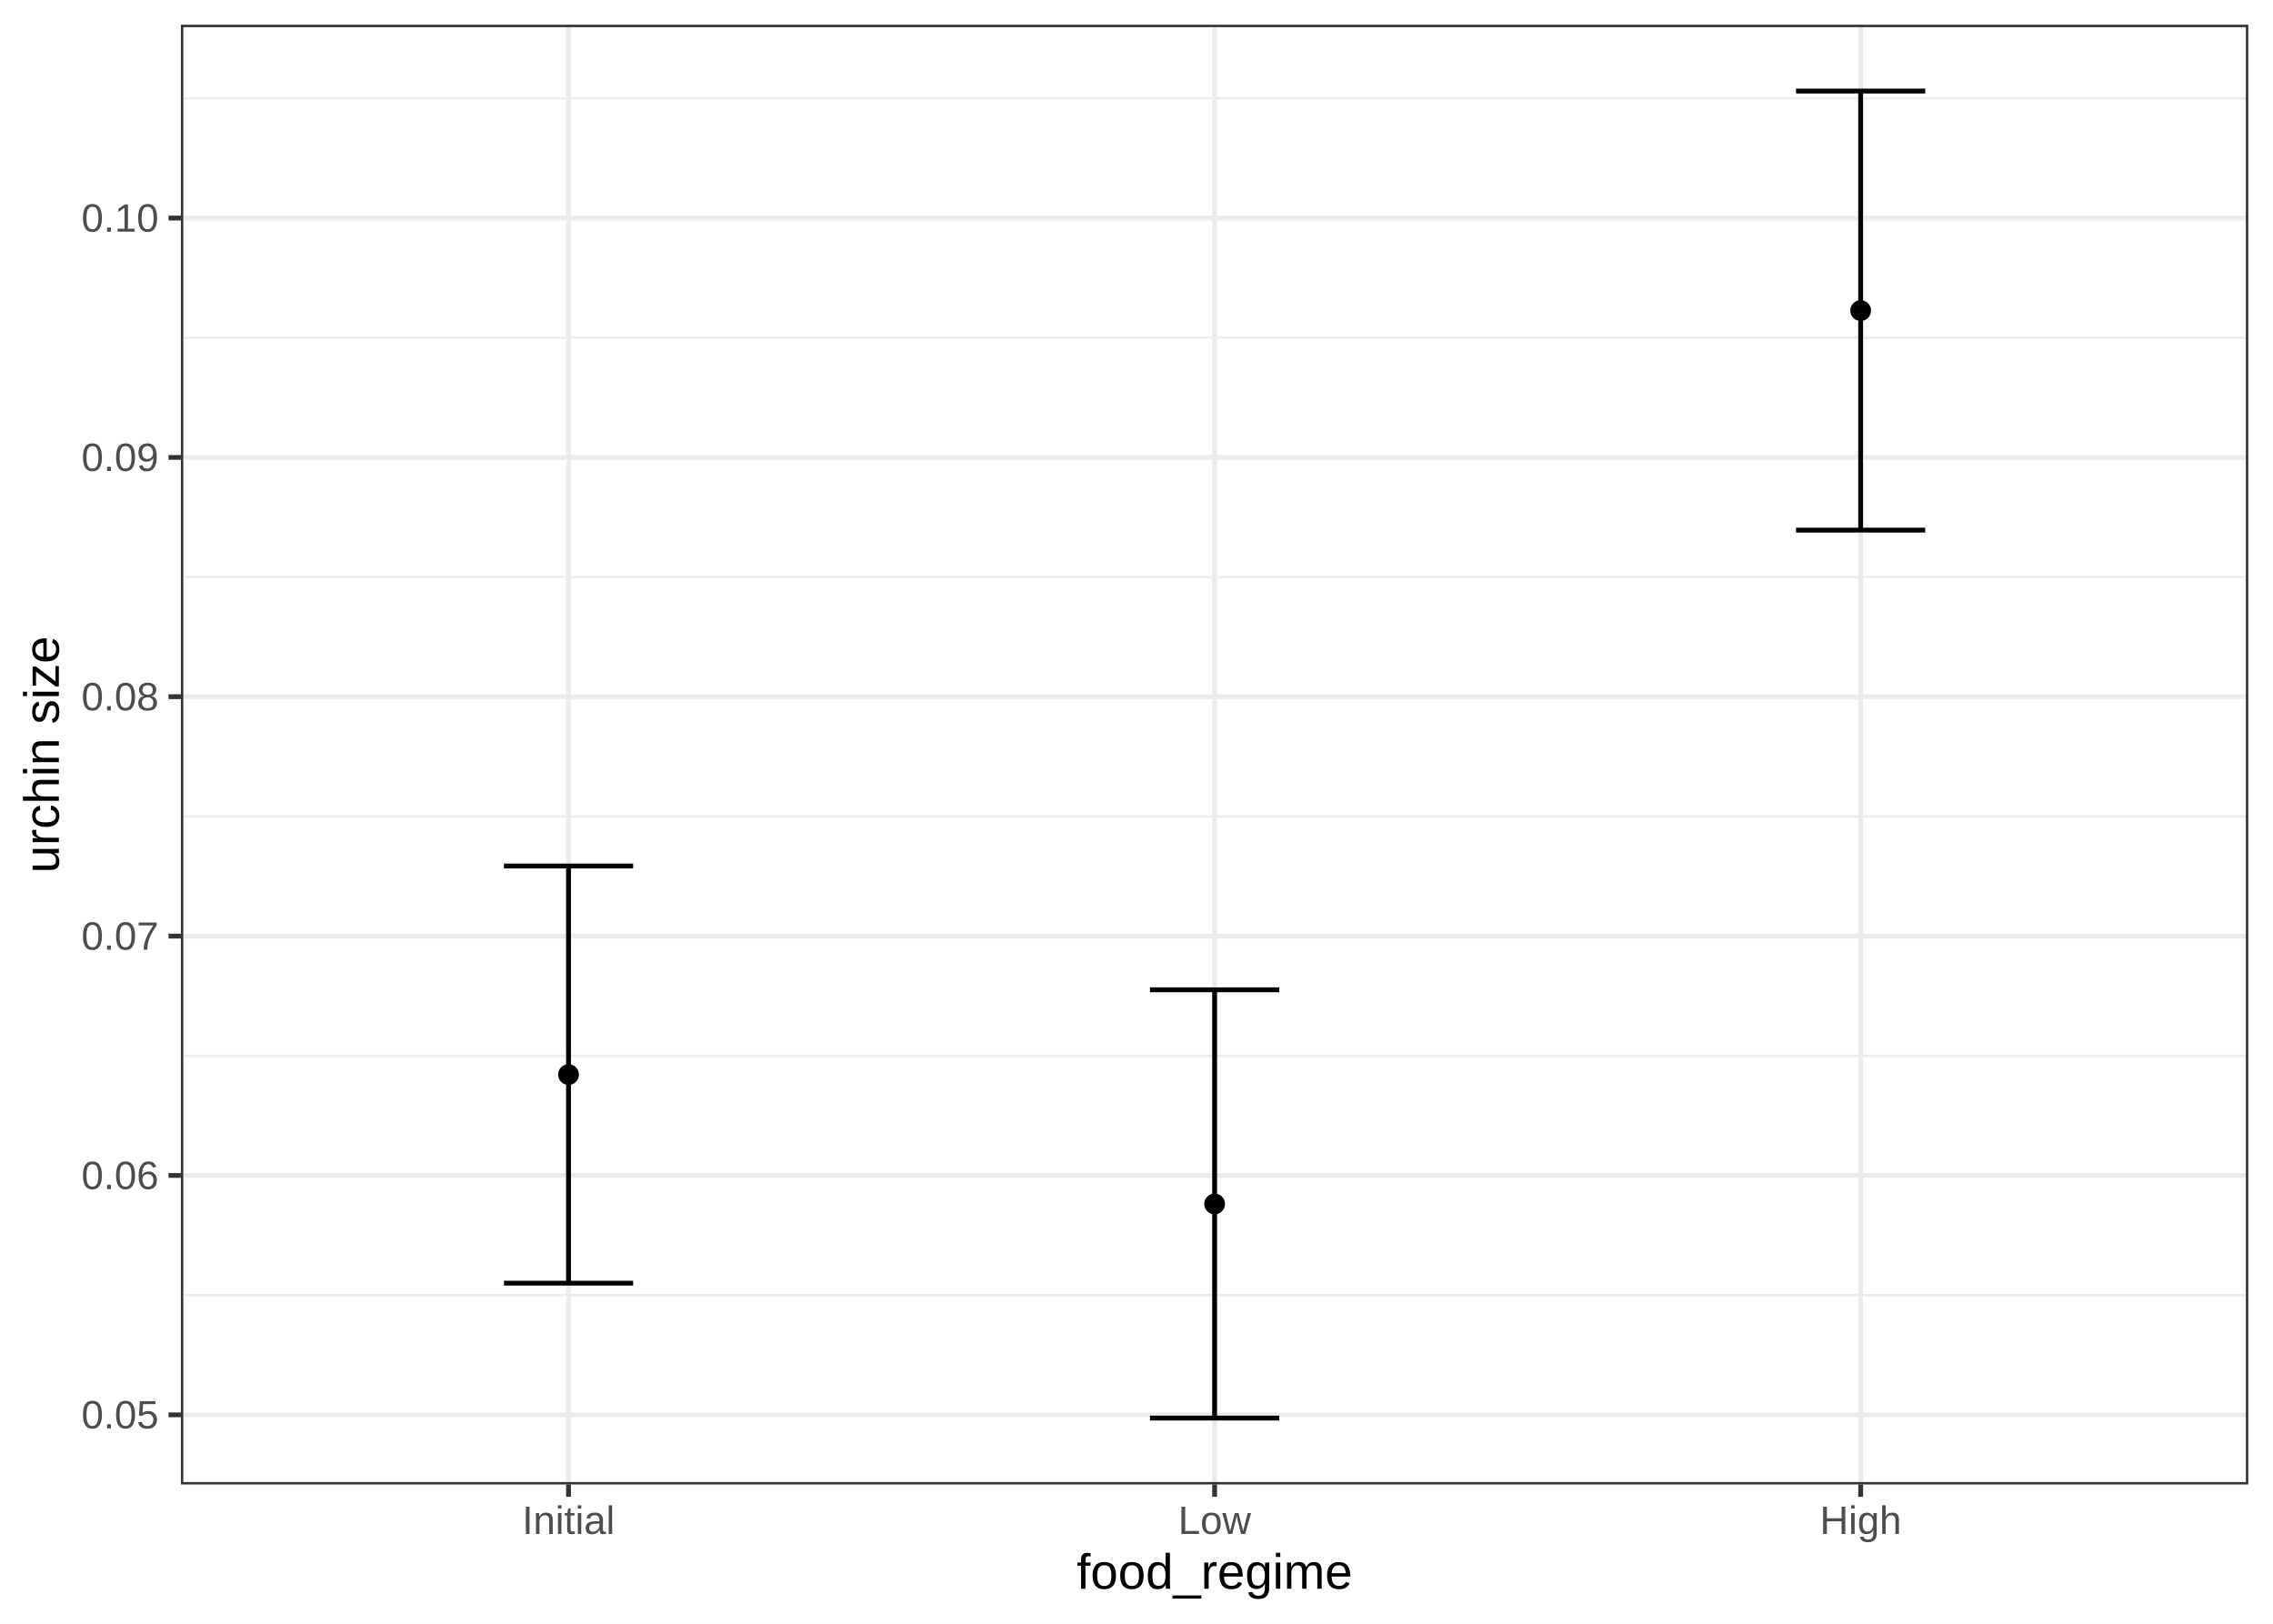
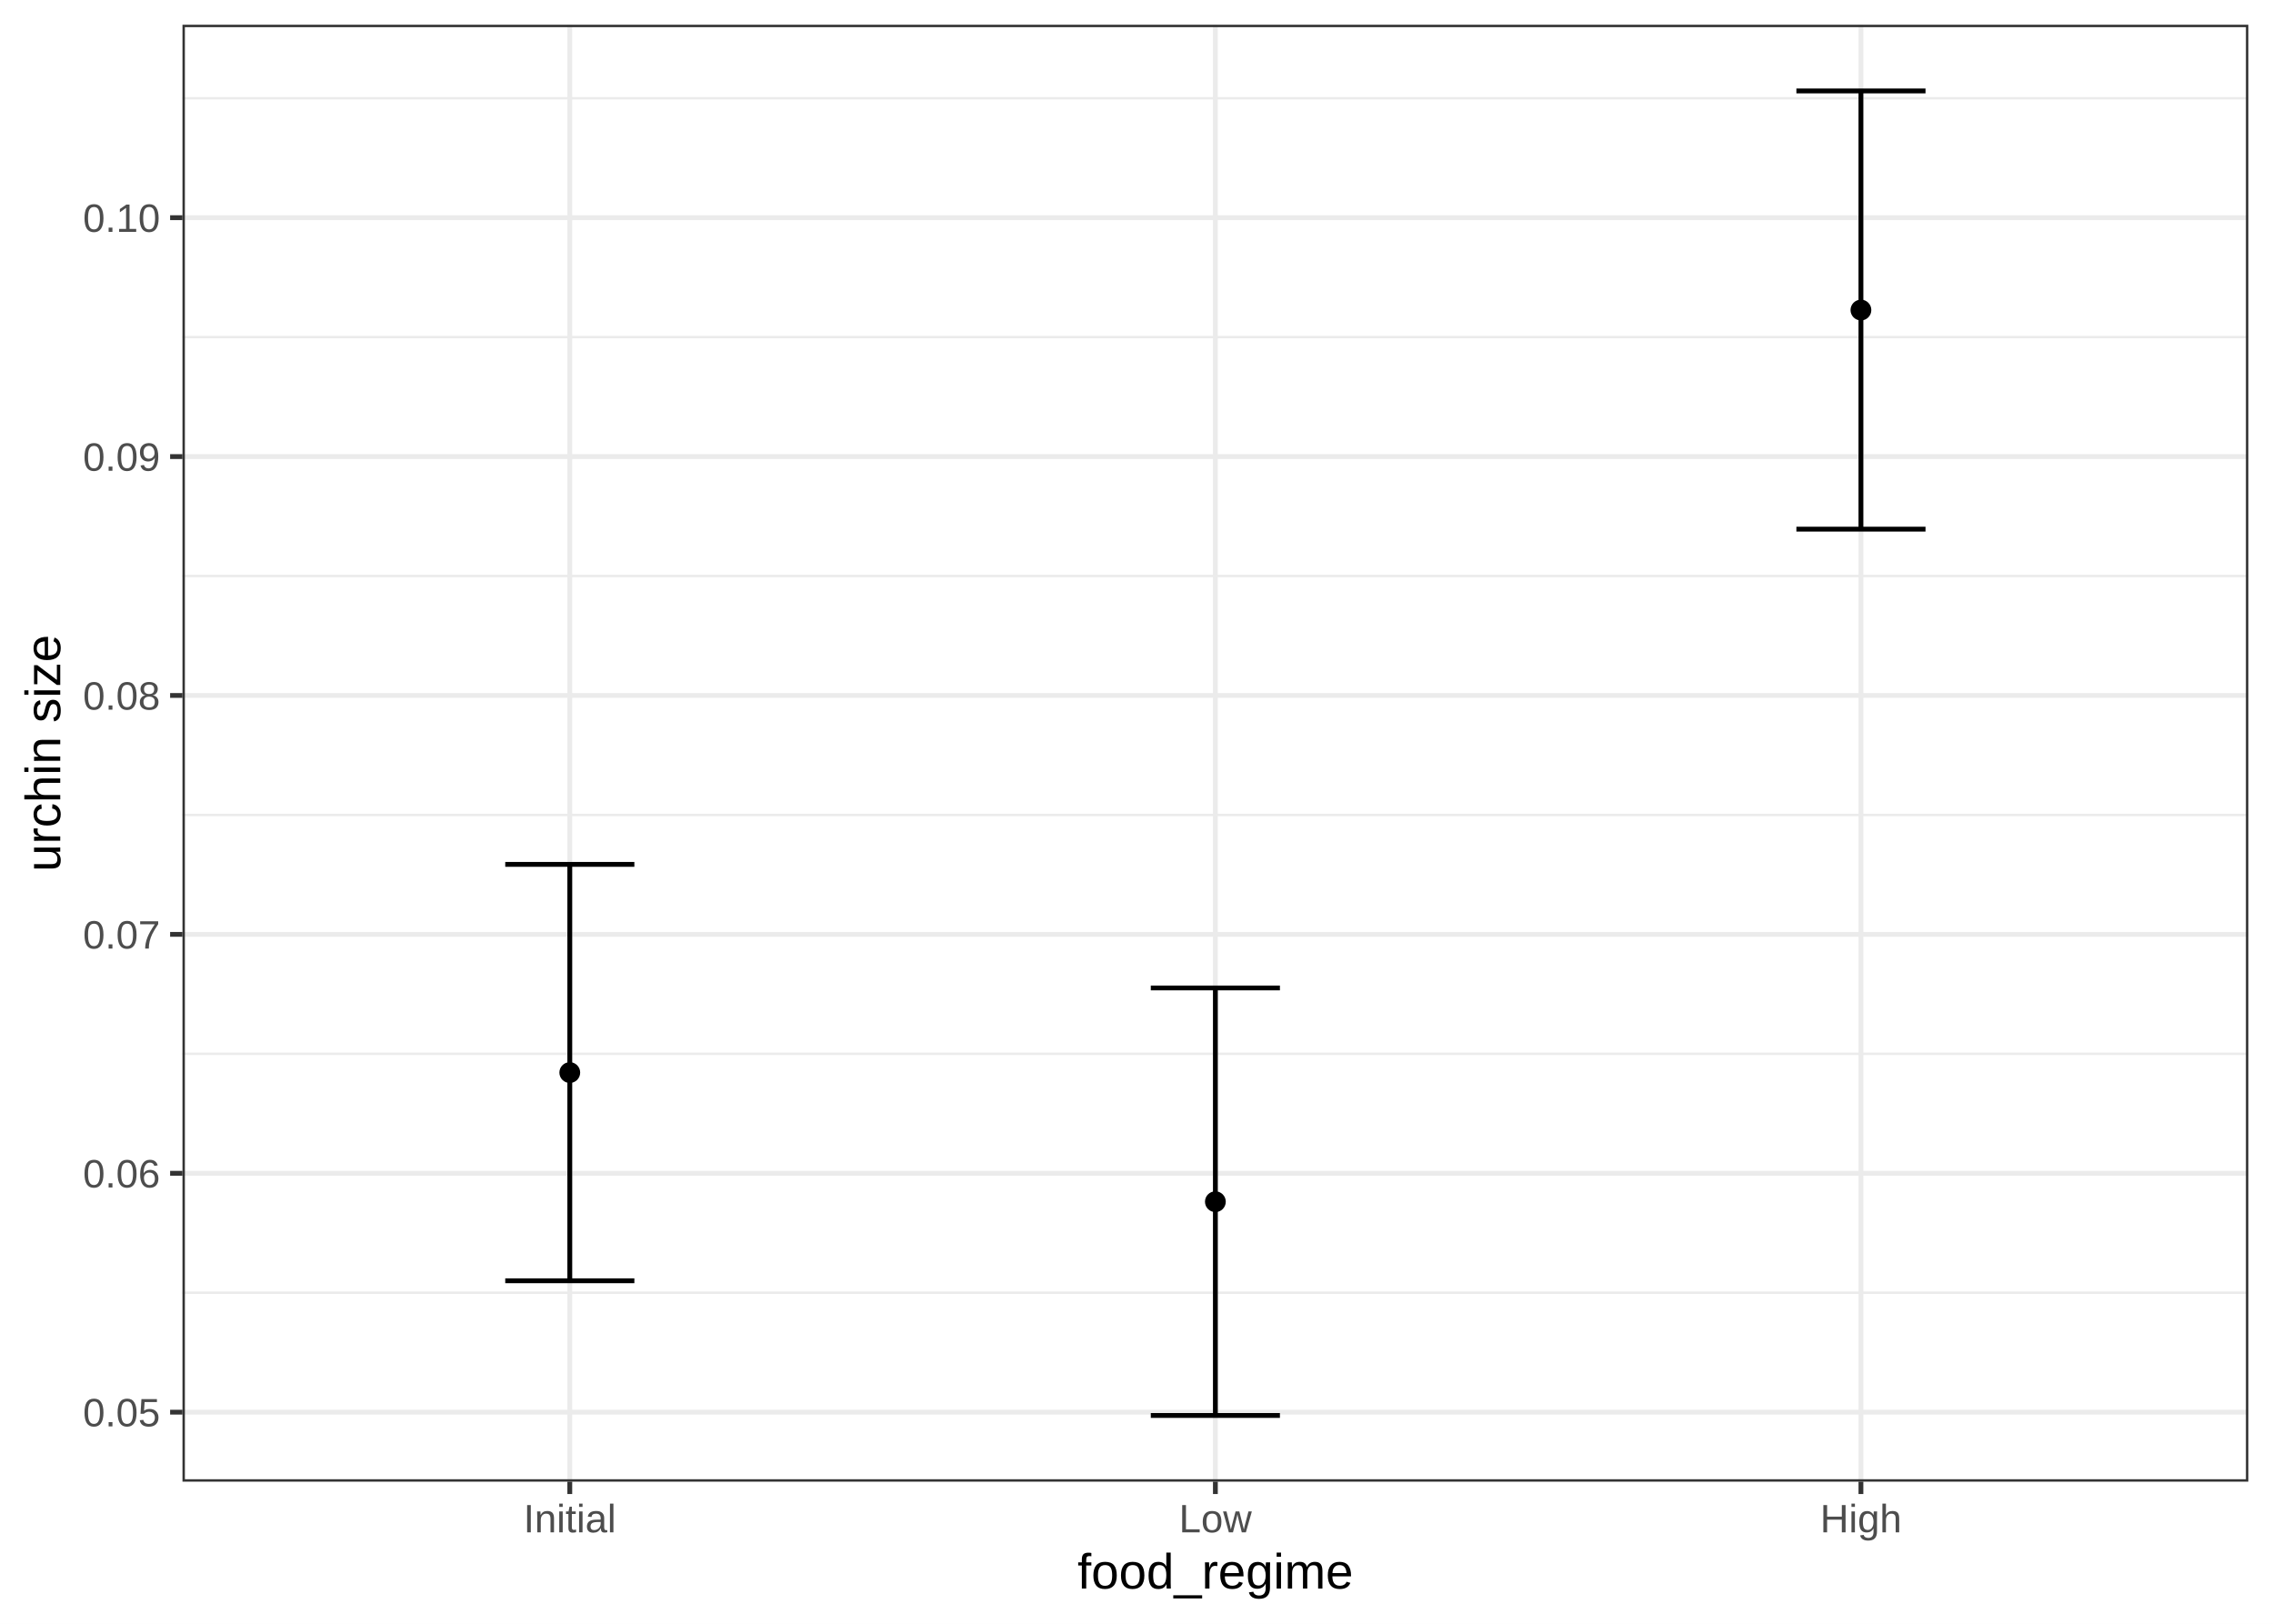
<svg xmlns="http://www.w3.org/2000/svg" width="504.00pt" height="360.00pt" viewBox="0 0 504.00 360.00">
  <g class="svglite">
    <defs>
      <style type="text/css">
    .svglite line, .svglite polyline, .svglite polygon, .svglite path, .svglite rect, .svglite circle {
      fill: none;
      stroke: #000000;
      stroke-linecap: round;
      stroke-linejoin: round;
      stroke-miterlimit: 10.00;
    }
    .svglite text {
      white-space: pre;
    }
    .svglite g.glyphgroup path {
      fill: inherit;
      stroke: none;
    }
  </style>
    </defs>
    <rect width="100%" height="100%" style="stroke: none; fill: none;" />
    <defs>
      <clipPath id="cpMC4wMHw1MDQuMDB8MC4wMHwzNjAuMDA=">
        <rect x="0.00" y="0.00" width="504.00" height="360.00" />
      </clipPath>
    </defs>
    <g clip-path="url(#cpMC4wMHw1MDQuMDB8MC4wMHwzNjAuMDA=)">
-       <rect x="0" y="0.00" width="504.00" height="360.00" style="stroke-width: 1.07; stroke: #FFFFFF; fill: #FFFFFF;" />
+       <rect x="0.00" y="0.00" width="504.00" height="360.00" style="stroke-width: 1.07; stroke: #FFFFFF; fill: #FFFFFF;" />
    </g>
    <defs>
-       <clipPath id="cpNDAuMTF8NDk4LjUyfDUuNDh8MzI5LjEy">
-         <rect x="40.11" y="5.48" width="458.41" height="323.64" />
+       <clipPath id="cpNDAuNDZ8NDk4LjUyfDUuNDh8MzI4LjUw">
+         <rect x="40.46" y="5.48" width="458.07" height="323.02" />
      </clipPath>
    </defs>
-     <g clip-path="url(#cpNDAuMTF8NDk4LjUyfDUuNDh8MzI5LjEy)">
-       <rect x="40.11" y="5.48" width="458.41" height="323.64" style="stroke-width: 1.07; stroke: none; fill: #FFFFFF;" />
-       <polyline points="40.11,287.14 498.52,287.14 " style="stroke-width: 0.53; stroke: #EBEBEB; stroke-linecap: butt;" />
-       <polyline points="40.11,234.07 498.52,234.07 " style="stroke-width: 0.53; stroke: #EBEBEB; stroke-linecap: butt;" />
-       <polyline points="40.11,181.01 498.52,181.01 " style="stroke-width: 0.53; stroke: #EBEBEB; stroke-linecap: butt;" />
-       <polyline points="40.11,127.94 498.52,127.94 " style="stroke-width: 0.53; stroke: #EBEBEB; stroke-linecap: butt;" />
-       <polyline points="40.11,74.87 498.52,74.87 " style="stroke-width: 0.53; stroke: #EBEBEB; stroke-linecap: butt;" />
-       <polyline points="40.11,21.81 498.52,21.81 " style="stroke-width: 0.53; stroke: #EBEBEB; stroke-linecap: butt;" />
-       <polyline points="40.11,313.68 498.52,313.68 " style="stroke-width: 1.07; stroke: #EBEBEB; stroke-linecap: butt;" />
-       <polyline points="40.11,260.61 498.52,260.61 " style="stroke-width: 1.07; stroke: #EBEBEB; stroke-linecap: butt;" />
-       <polyline points="40.11,207.54 498.52,207.54 " style="stroke-width: 1.07; stroke: #EBEBEB; stroke-linecap: butt;" />
-       <polyline points="40.11,154.47 498.52,154.47 " style="stroke-width: 1.07; stroke: #EBEBEB; stroke-linecap: butt;" />
-       <polyline points="40.11,101.41 498.52,101.41 " style="stroke-width: 1.07; stroke: #EBEBEB; stroke-linecap: butt;" />
-       <polyline points="40.11,48.34 498.52,48.34 " style="stroke-width: 1.07; stroke: #EBEBEB; stroke-linecap: butt;" />
-       <polyline points="126.06,329.12 126.06,5.48 " style="stroke-width: 1.07; stroke: #EBEBEB; stroke-linecap: butt;" />
-       <polyline points="269.32,329.12 269.32,5.48 " style="stroke-width: 1.07; stroke: #EBEBEB; stroke-linecap: butt;" />
-       <polyline points="412.57,329.12 412.57,5.48 " style="stroke-width: 1.07; stroke: #EBEBEB; stroke-linecap: butt;" />
-       <circle cx="126.06" cy="238.24" r="1.95" style="stroke-width: 0.71; fill: #000000;" />
-       <circle cx="269.32" cy="266.93" r="1.95" style="stroke-width: 0.71; fill: #000000;" />
-       <circle cx="412.57" cy="68.86" r="1.95" style="stroke-width: 0.71; fill: #000000;" />
-       <polyline points="111.74,192.00 140.39,192.00 " style="stroke-width: 1.07; stroke-linecap: butt;" />
-       <polyline points="126.06,192.00 126.06,284.49 " style="stroke-width: 1.07; stroke-linecap: butt;" />
-       <polyline points="111.74,284.49 140.39,284.49 " style="stroke-width: 1.07; stroke-linecap: butt;" />
-       <polyline points="254.99,219.45 283.64,219.45 " style="stroke-width: 1.07; stroke-linecap: butt;" />
-       <polyline points="269.32,219.45 269.32,314.40 " style="stroke-width: 1.07; stroke-linecap: butt;" />
-       <polyline points="254.99,314.40 283.64,314.40 " style="stroke-width: 1.07; stroke-linecap: butt;" />
-       <polyline points="398.24,20.19 426.89,20.19 " style="stroke-width: 1.07; stroke-linecap: butt;" />
-       <polyline points="412.57,20.19 412.57,117.53 " style="stroke-width: 1.07; stroke-linecap: butt;" />
-       <polyline points="398.24,117.53 426.89,117.53 " style="stroke-width: 1.07; stroke-linecap: butt;" />
-       <rect x="40.11" y="5.48" width="458.41" height="323.64" style="stroke-width: 1.07; stroke: #333333;" />
+     <g clip-path="url(#cpNDAuNDZ8NDk4LjUyfDUuNDh8MzI4LjUw)">
+       <rect x="40.46" y="5.48" width="458.07" height="323.02" style="stroke-width: 1.07; stroke: none; fill: #FFFFFF;" />
+       <polyline points="40.46,286.61 498.52,286.61 " style="stroke-width: 0.53; stroke: #EBEBEB; stroke-linecap: butt;" />
+       <polyline points="40.46,233.64 498.52,233.64 " style="stroke-width: 0.53; stroke: #EBEBEB; stroke-linecap: butt;" />
+       <polyline points="40.46,180.68 498.52,180.68 " style="stroke-width: 0.53; stroke: #EBEBEB; stroke-linecap: butt;" />
+       <polyline points="40.46,127.71 498.52,127.71 " style="stroke-width: 0.53; stroke: #EBEBEB; stroke-linecap: butt;" />
+       <polyline points="40.46,74.74 498.52,74.74 " style="stroke-width: 0.53; stroke: #EBEBEB; stroke-linecap: butt;" />
+       <polyline points="40.46,21.78 498.52,21.78 " style="stroke-width: 0.53; stroke: #EBEBEB; stroke-linecap: butt;" />
+       <polyline points="40.46,313.09 498.52,313.09 " style="stroke-width: 1.07; stroke: #EBEBEB; stroke-linecap: butt;" />
+       <polyline points="40.46,260.13 498.52,260.13 " style="stroke-width: 1.07; stroke: #EBEBEB; stroke-linecap: butt;" />
+       <polyline points="40.46,207.16 498.52,207.16 " style="stroke-width: 1.07; stroke: #EBEBEB; stroke-linecap: butt;" />
+       <polyline points="40.46,154.19 498.52,154.19 " style="stroke-width: 1.07; stroke: #EBEBEB; stroke-linecap: butt;" />
+       <polyline points="40.46,101.23 498.52,101.23 " style="stroke-width: 1.07; stroke: #EBEBEB; stroke-linecap: butt;" />
+       <polyline points="40.46,48.26 498.52,48.26 " style="stroke-width: 1.07; stroke: #EBEBEB; stroke-linecap: butt;" />
+       <polyline points="126.34,328.50 126.34,5.48 " style="stroke-width: 1.07; stroke: #EBEBEB; stroke-linecap: butt;" />
+       <polyline points="269.49,328.50 269.49,5.48 " style="stroke-width: 1.07; stroke: #EBEBEB; stroke-linecap: butt;" />
+       <polyline points="412.63,328.50 412.63,5.48 " style="stroke-width: 1.07; stroke: #EBEBEB; stroke-linecap: butt;" />
+       <circle cx="126.34" cy="237.80" r="1.95" style="stroke-width: 0.71; fill: #000000;" />
+       <circle cx="269.49" cy="266.43" r="1.95" style="stroke-width: 0.71; fill: #000000;" />
+       <circle cx="412.63" cy="68.74" r="1.95" style="stroke-width: 0.71; fill: #000000;" />
+       <polyline points="112.03,191.64 140.66,191.64 " style="stroke-width: 1.07; stroke-linecap: butt;" />
+       <polyline points="126.34,191.64 126.34,283.96 " style="stroke-width: 1.07; stroke-linecap: butt;" />
+       <polyline points="112.03,283.96 140.66,283.96 " style="stroke-width: 1.07; stroke-linecap: butt;" />
+       <polyline points="255.17,219.04 283.80,219.04 " style="stroke-width: 1.07; stroke-linecap: butt;" />
+       <polyline points="269.49,219.04 269.49,313.82 " style="stroke-width: 1.07; stroke-linecap: butt;" />
+       <polyline points="255.17,313.82 283.80,313.82 " style="stroke-width: 1.07; stroke-linecap: butt;" />
+       <polyline points="398.32,20.16 426.95,20.16 " style="stroke-width: 1.07; stroke-linecap: butt;" />
+       <polyline points="412.63,20.16 412.63,117.32 " style="stroke-width: 1.07; stroke-linecap: butt;" />
+       <polyline points="398.32,117.32 426.95,117.32 " style="stroke-width: 1.07; stroke-linecap: butt;" />
+       <rect x="40.46" y="5.48" width="458.07" height="323.02" style="stroke-width: 1.07; stroke: #333333;" />
    </g>
    <g clip-path="url(#cpMC4wMHw1MDQuMDB8MC4wMHwzNjAuMDA=)">
-       <text x="35.18" y="316.70" text-anchor="end" style="font-size: 8.80px;fill: #4D4D4D; font-family: &quot;Liberation Sans&quot;;" textLength="17.11px" lengthAdjust="spacingAndGlyphs">0.05</text>
-       <text x="35.18" y="263.64" text-anchor="end" style="font-size: 8.80px;fill: #4D4D4D; font-family: &quot;Liberation Sans&quot;;" textLength="17.11px" lengthAdjust="spacingAndGlyphs">0.06</text>
-       <text x="35.18" y="210.57" text-anchor="end" style="font-size: 8.80px;fill: #4D4D4D; font-family: &quot;Liberation Sans&quot;;" textLength="17.11px" lengthAdjust="spacingAndGlyphs">0.07</text>
-       <text x="35.18" y="157.50" text-anchor="end" style="font-size: 8.80px;fill: #4D4D4D; font-family: &quot;Liberation Sans&quot;;" textLength="17.11px" lengthAdjust="spacingAndGlyphs">0.08</text>
-       <text x="35.18" y="104.43" text-anchor="end" style="font-size: 8.80px;fill: #4D4D4D; font-family: &quot;Liberation Sans&quot;;" textLength="17.11px" lengthAdjust="spacingAndGlyphs">0.09</text>
-       <text x="35.18" y="51.37" text-anchor="end" style="font-size: 8.80px;fill: #4D4D4D; font-family: &quot;Liberation Sans&quot;;" textLength="17.11px" lengthAdjust="spacingAndGlyphs">0.10</text>
-       <polyline points="37.37,313.68 40.11,313.68 " style="stroke-width: 1.07; stroke: #333333; stroke-linecap: butt;" />
-       <polyline points="37.37,260.61 40.11,260.61 " style="stroke-width: 1.07; stroke: #333333; stroke-linecap: butt;" />
-       <polyline points="37.37,207.54 40.11,207.54 " style="stroke-width: 1.07; stroke: #333333; stroke-linecap: butt;" />
-       <polyline points="37.37,154.47 40.11,154.47 " style="stroke-width: 1.07; stroke: #333333; stroke-linecap: butt;" />
-       <polyline points="37.37,101.41 40.11,101.41 " style="stroke-width: 1.07; stroke: #333333; stroke-linecap: butt;" />
-       <polyline points="37.37,48.34 40.11,48.34 " style="stroke-width: 1.07; stroke: #333333; stroke-linecap: butt;" />
-       <polyline points="126.06,331.86 126.06,329.12 " style="stroke-width: 1.07; stroke: #333333; stroke-linecap: butt;" />
-       <polyline points="269.32,331.86 269.32,329.12 " style="stroke-width: 1.07; stroke: #333333; stroke-linecap: butt;" />
-       <polyline points="412.57,331.86 412.57,329.12 " style="stroke-width: 1.07; stroke: #333333; stroke-linecap: butt;" />
-       <text x="126.06" y="340.10" text-anchor="middle" style="font-size: 8.80px;fill: #4D4D4D; font-family: &quot;Liberation Sans&quot;;" textLength="20.52px" lengthAdjust="spacingAndGlyphs">Initial</text>
-       <text x="269.32" y="340.10" text-anchor="middle" style="font-size: 8.80px;fill: #4D4D4D; font-family: &quot;Liberation Sans&quot;;" textLength="16.14px" lengthAdjust="spacingAndGlyphs">Low</text>
-       <text x="412.57" y="340.10" text-anchor="middle" style="font-size: 8.80px;fill: #4D4D4D; font-family: &quot;Liberation Sans&quot;;" textLength="18.09px" lengthAdjust="spacingAndGlyphs">High</text>
-       <text x="269.32" y="352.24" text-anchor="middle" style="font-size: 11.00px; font-family: &quot;Liberation Sans&quot;;" textLength="61.19px" lengthAdjust="spacingAndGlyphs">food_regime</text>
-       <text transform="translate(13.05,167.30) rotate(-90)" text-anchor="middle" style="font-size: 11.00px; font-family: &quot;Liberation Sans&quot;;" textLength="52.59px" lengthAdjust="spacingAndGlyphs">urchin size</text>
+       <text x="35.52" y="316.24" text-anchor="end" style="font-size: 8.80px;fill: #4D4D4D; font-family: &quot;Arial&quot;;" textLength="17.11px" lengthAdjust="spacingAndGlyphs">0.05</text>
+       <text x="35.52" y="263.28" text-anchor="end" style="font-size: 8.80px;fill: #4D4D4D; font-family: &quot;Arial&quot;;" textLength="17.11px" lengthAdjust="spacingAndGlyphs">0.06</text>
+       <text x="35.52" y="210.31" text-anchor="end" style="font-size: 8.80px;fill: #4D4D4D; font-family: &quot;Arial&quot;;" textLength="17.11px" lengthAdjust="spacingAndGlyphs">0.07</text>
+       <text x="35.52" y="157.34" text-anchor="end" style="font-size: 8.80px;fill: #4D4D4D; font-family: &quot;Arial&quot;;" textLength="17.11px" lengthAdjust="spacingAndGlyphs">0.08</text>
+       <text x="35.52" y="104.38" text-anchor="end" style="font-size: 8.80px;fill: #4D4D4D; font-family: &quot;Arial&quot;;" textLength="17.11px" lengthAdjust="spacingAndGlyphs">0.09</text>
+       <text x="35.52" y="51.41" text-anchor="end" style="font-size: 8.80px;fill: #4D4D4D; font-family: &quot;Arial&quot;;" textLength="17.11px" lengthAdjust="spacingAndGlyphs">0.10</text>
+       <polyline points="37.72,313.09 40.46,313.09 " style="stroke-width: 1.07; stroke: #333333; stroke-linecap: butt;" />
+       <polyline points="37.72,260.13 40.46,260.13 " style="stroke-width: 1.07; stroke: #333333; stroke-linecap: butt;" />
+       <polyline points="37.72,207.16 40.46,207.16 " style="stroke-width: 1.07; stroke: #333333; stroke-linecap: butt;" />
+       <polyline points="37.72,154.19 40.46,154.19 " style="stroke-width: 1.07; stroke: #333333; stroke-linecap: butt;" />
+       <polyline points="37.72,101.23 40.46,101.23 " style="stroke-width: 1.07; stroke: #333333; stroke-linecap: butt;" />
+       <polyline points="37.72,48.26 40.46,48.26 " style="stroke-width: 1.07; stroke: #333333; stroke-linecap: butt;" />
+       <polyline points="126.34,331.24 126.34,328.50 " style="stroke-width: 1.07; stroke: #333333; stroke-linecap: butt;" />
+       <polyline points="269.49,331.24 269.49,328.50 " style="stroke-width: 1.07; stroke: #333333; stroke-linecap: butt;" />
+       <polyline points="412.63,331.24 412.63,328.50 " style="stroke-width: 1.07; stroke: #333333; stroke-linecap: butt;" />
+       <text x="126.34" y="339.74" text-anchor="middle" style="font-size: 8.80px;fill: #4D4D4D; font-family: &quot;Arial&quot;;" textLength="20.52px" lengthAdjust="spacingAndGlyphs">Initial</text>
+       <text x="269.49" y="339.74" text-anchor="middle" style="font-size: 8.80px;fill: #4D4D4D; font-family: &quot;Arial&quot;;" textLength="16.14px" lengthAdjust="spacingAndGlyphs">Low</text>
+       <text x="412.63" y="339.74" text-anchor="middle" style="font-size: 8.80px;fill: #4D4D4D; font-family: &quot;Arial&quot;;" textLength="18.09px" lengthAdjust="spacingAndGlyphs">High</text>
+       <text x="269.49" y="352.20" text-anchor="middle" style="font-size: 11.00px; font-family: &quot;Arial&quot;;" textLength="61.19px" lengthAdjust="spacingAndGlyphs">food_regime</text>
+       <text transform="translate(13.36,166.99) rotate(-90)" text-anchor="middle" style="font-size: 11.00px; font-family: &quot;Arial&quot;;" textLength="52.59px" lengthAdjust="spacingAndGlyphs">urchin size</text>
    </g>
  </g>
</svg>
